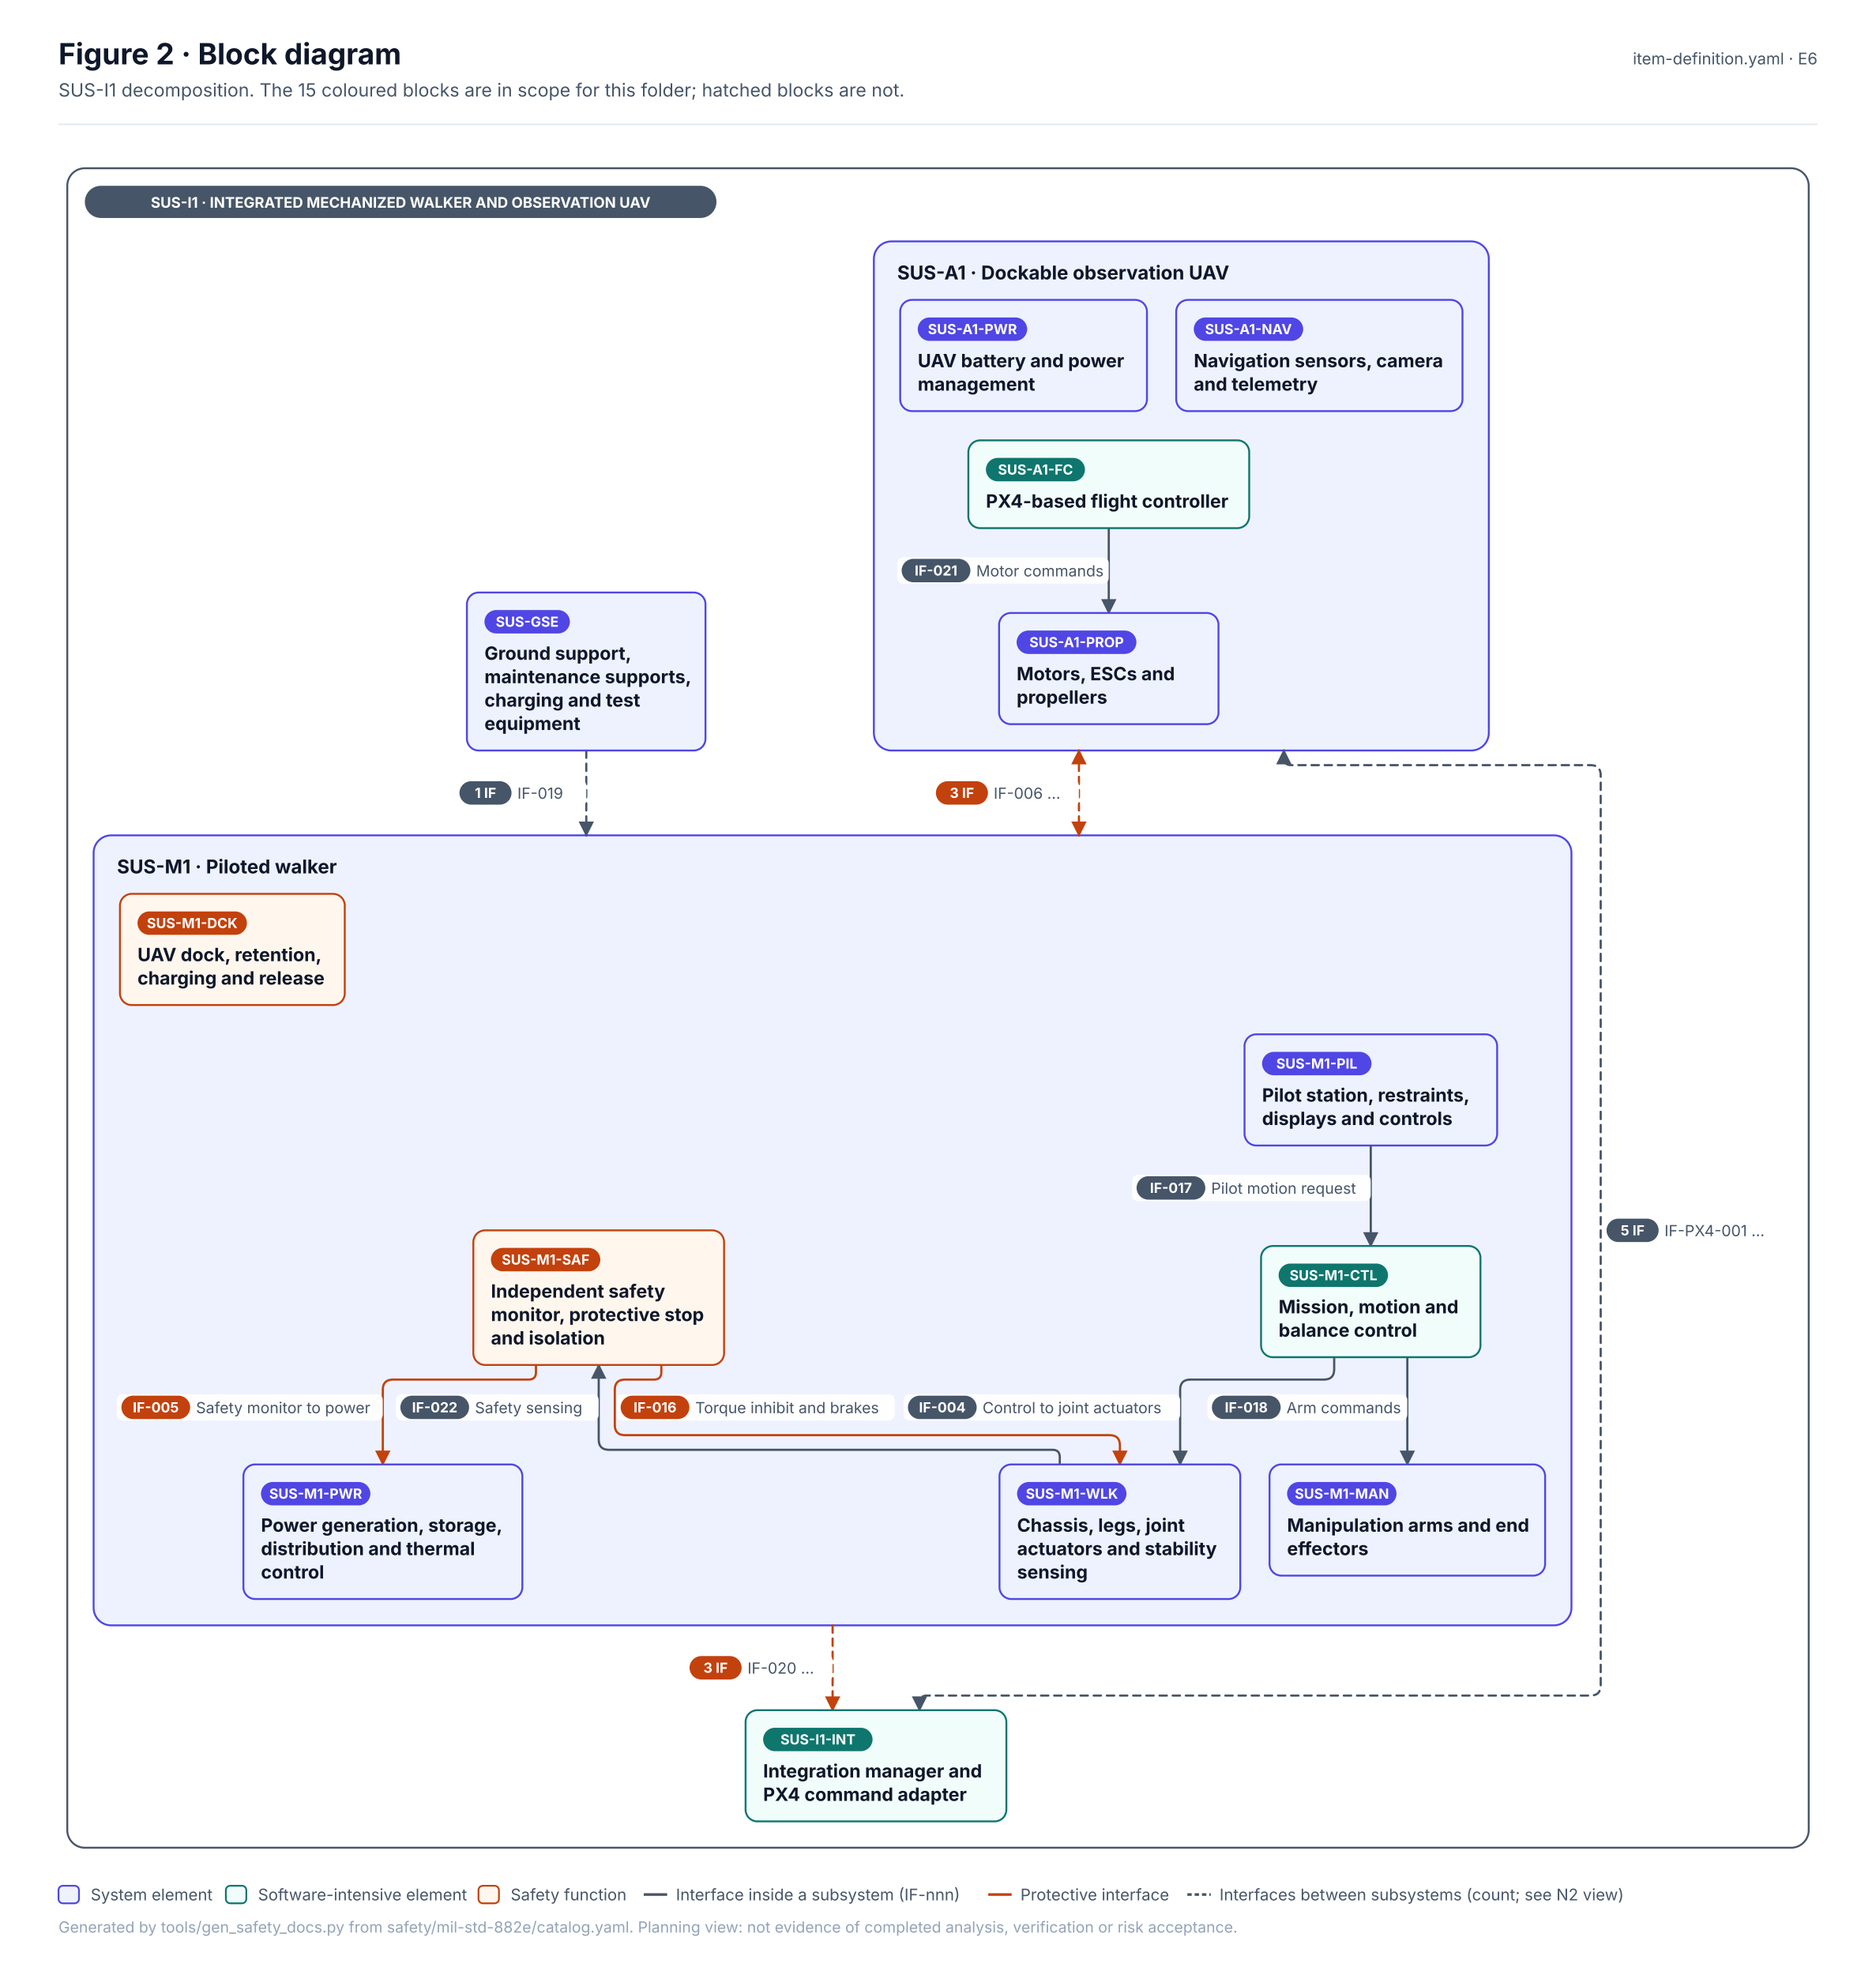
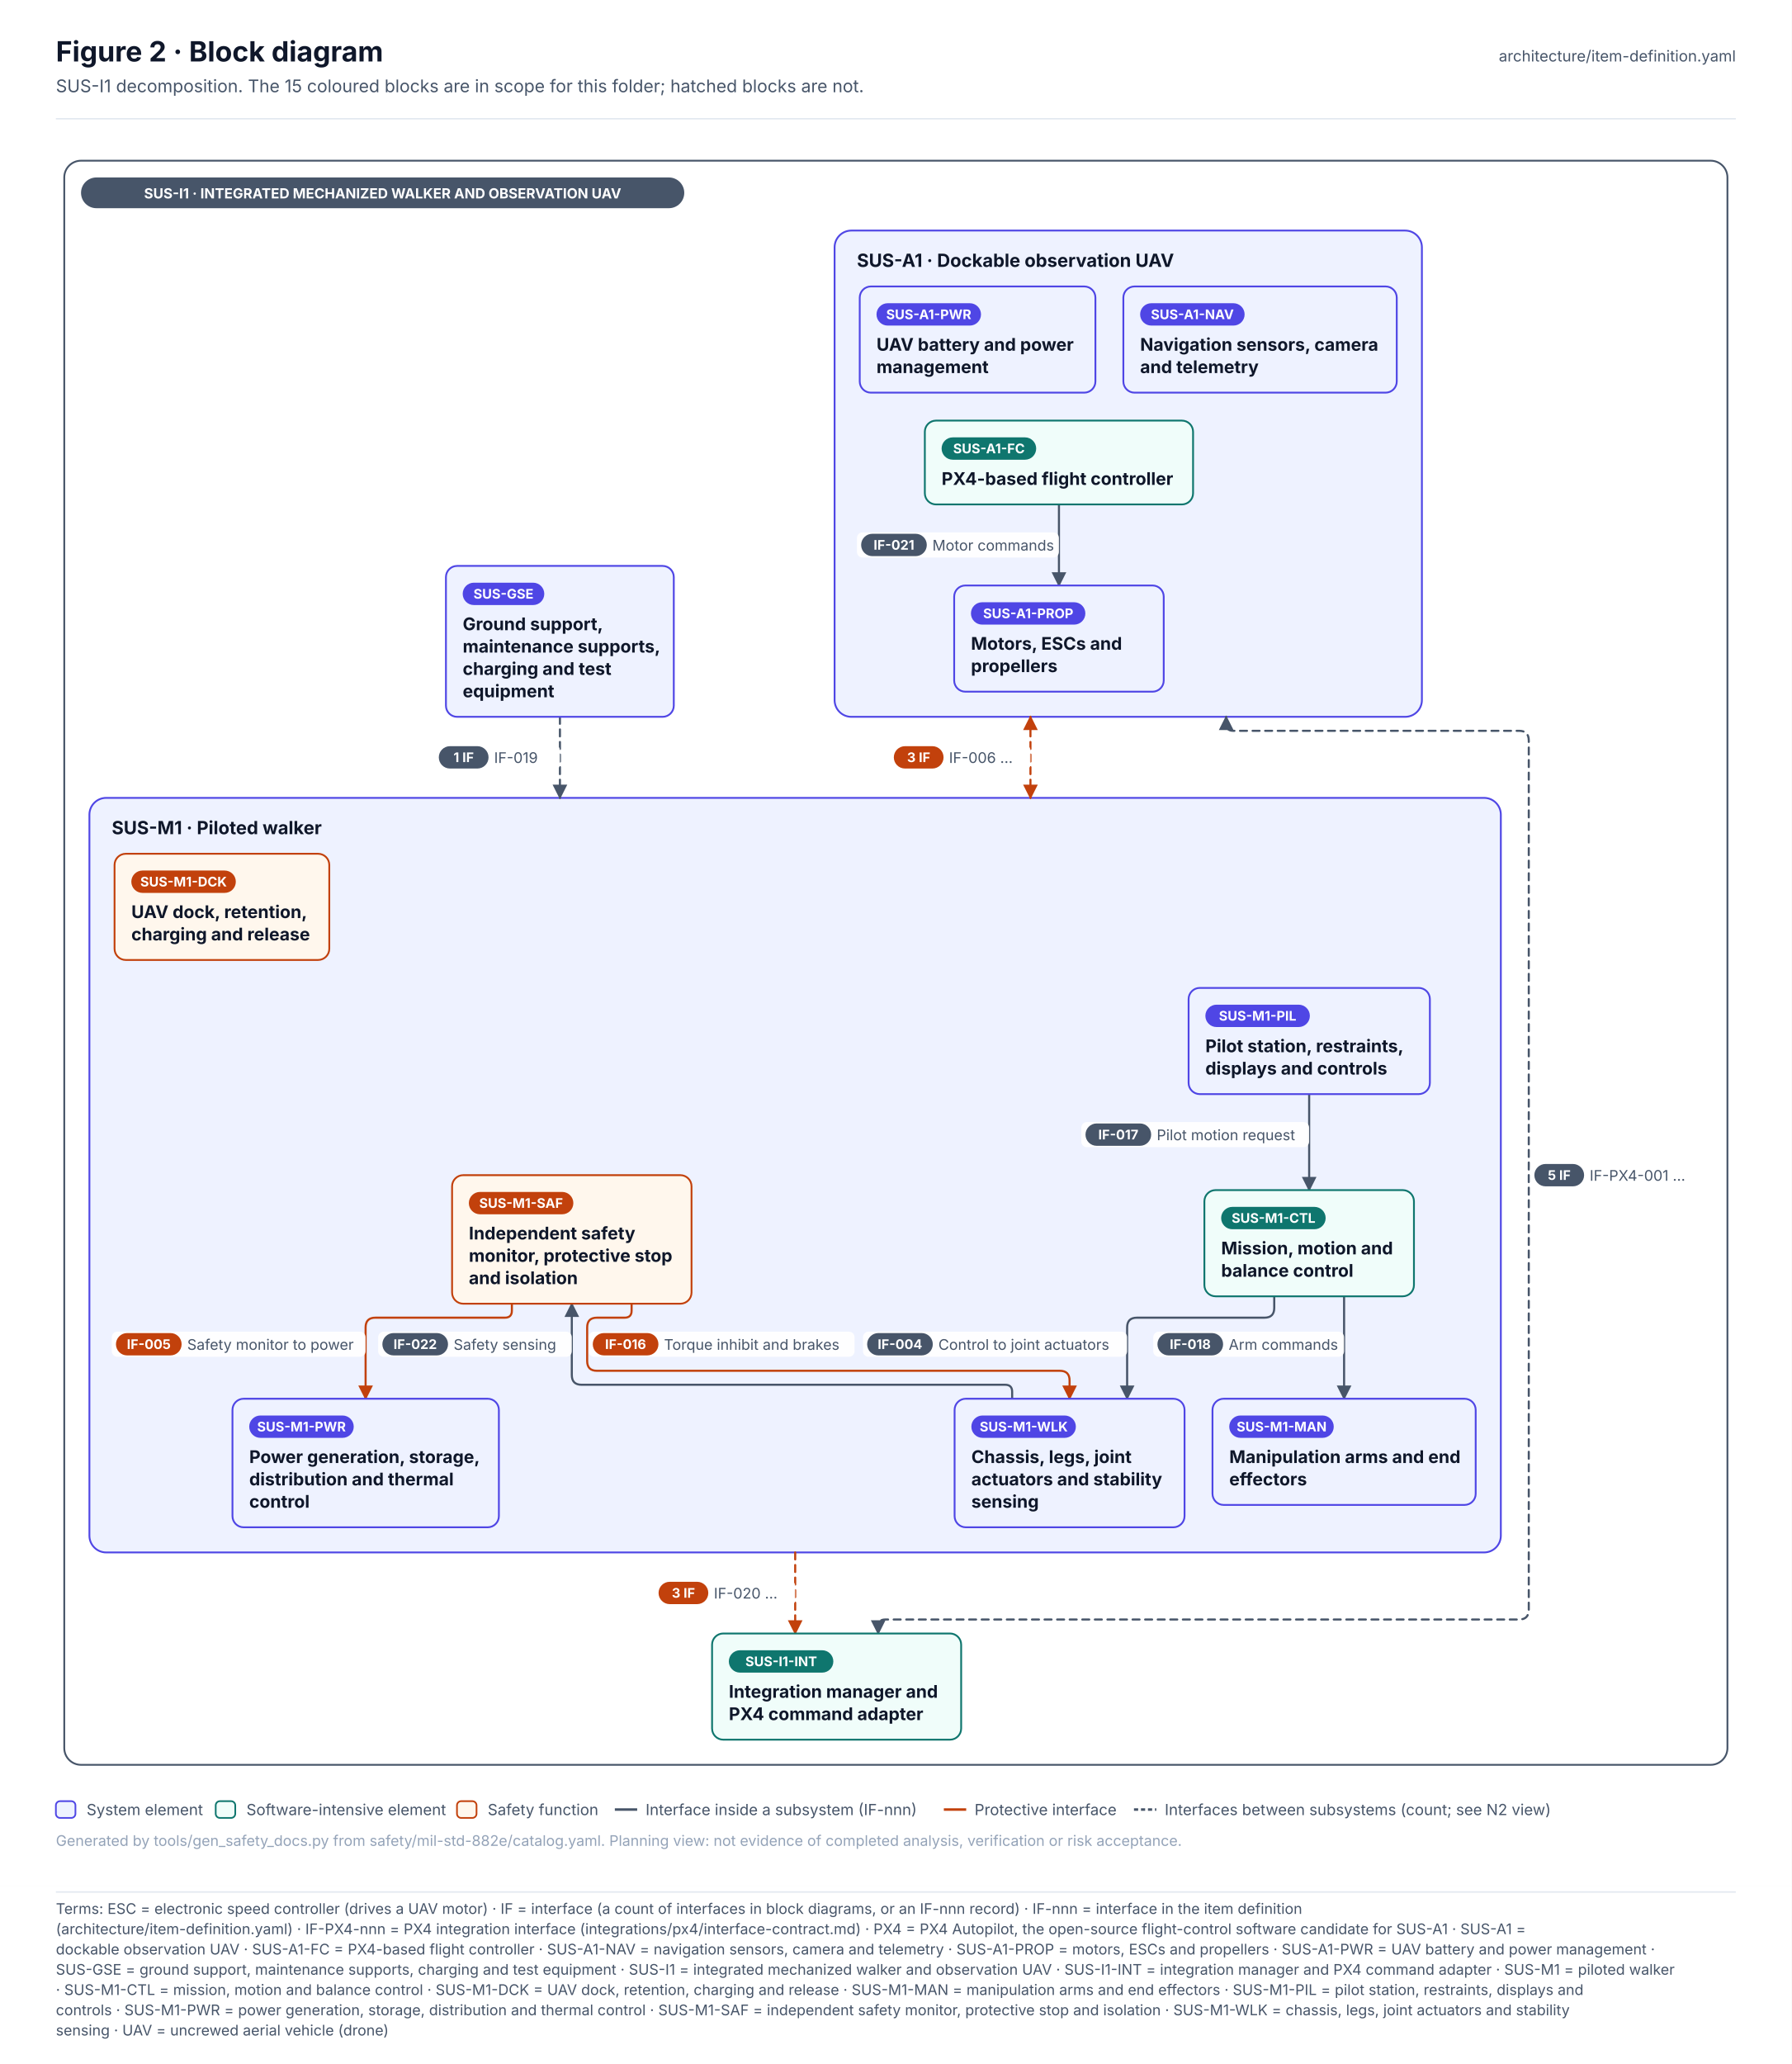
- <svg xmlns="http://www.w3.org/2000/svg" width="1282.5" height="1350" viewBox="0 0 1282.5 1350" font-family="Inter, 'Segoe UI', Helvetica, Arial, sans-serif" role="img">
+ <svg xmlns="http://www.w3.org/2000/svg" width="1282.5" height="1477.1" viewBox="0 0 1282.5 1477.1" font-family="Inter, 'Segoe UI', Helvetica, Arial, sans-serif" role="img">
  <defs>
    <pattern id="hatch" patternUnits="userSpaceOnUse" width="6" height="6" patternTransform="rotate(45)">
      <rect width="6" height="6" fill="#F1F5F9" />
      <line x1="0" y1="0" x2="0" y2="6" stroke="#E2E8F0" stroke-width="2" />
    </pattern>
    <marker id="arr-ink" viewBox="0 0 10 10" refX="9" refY="5" markerWidth="7" markerHeight="7" orient="auto-start-reverse">
      <path d="M0 0 L10 5 L0 10 z" fill="#475569" />
    </marker>
    <marker id="dia-ink" viewBox="0 0 16 10" refX="15" refY="5" markerWidth="12" markerHeight="8" orient="auto-start-reverse">
      <path d="M1 5 L8 1 L15 5 L8 9 z" fill="#475569" />
    </marker>
    <marker id="tri-ink" viewBox="0 0 12 12" refX="11" refY="6" markerWidth="10" markerHeight="10" orient="auto-start-reverse">
      <path d="M1 1 L11 6 L1 11 z" fill="#FFFFFF" stroke="#475569" stroke-width="1.2" />
    </marker>
    <marker id="arr-system" viewBox="0 0 10 10" refX="9" refY="5" markerWidth="7" markerHeight="7" orient="auto-start-reverse">
      <path d="M0 0 L10 5 L0 10 z" fill="#4F46E5" />
    </marker>
    <marker id="dia-system" viewBox="0 0 16 10" refX="15" refY="5" markerWidth="12" markerHeight="8" orient="auto-start-reverse">
      <path d="M1 5 L8 1 L15 5 L8 9 z" fill="#4F46E5" />
    </marker>
    <marker id="tri-system" viewBox="0 0 12 12" refX="11" refY="6" markerWidth="10" markerHeight="10" orient="auto-start-reverse">
      <path d="M1 1 L11 6 L1 11 z" fill="#FFFFFF" stroke="#4F46E5" stroke-width="1.2" />
    </marker>
    <marker id="arr-software" viewBox="0 0 10 10" refX="9" refY="5" markerWidth="7" markerHeight="7" orient="auto-start-reverse">
      <path d="M0 0 L10 5 L0 10 z" fill="#0F766E" />
    </marker>
    <marker id="dia-software" viewBox="0 0 16 10" refX="15" refY="5" markerWidth="12" markerHeight="8" orient="auto-start-reverse">
      <path d="M1 5 L8 1 L15 5 L8 9 z" fill="#0F766E" />
    </marker>
    <marker id="tri-software" viewBox="0 0 12 12" refX="11" refY="6" markerWidth="10" markerHeight="10" orient="auto-start-reverse">
      <path d="M1 1 L11 6 L1 11 z" fill="#FFFFFF" stroke="#0F766E" stroke-width="1.2" />
    </marker>
    <marker id="arr-safety" viewBox="0 0 10 10" refX="9" refY="5" markerWidth="7" markerHeight="7" orient="auto-start-reverse">
      <path d="M0 0 L10 5 L0 10 z" fill="#C2410C" />
    </marker>
    <marker id="dia-safety" viewBox="0 0 16 10" refX="15" refY="5" markerWidth="12" markerHeight="8" orient="auto-start-reverse">
      <path d="M1 5 L8 1 L15 5 L8 9 z" fill="#C2410C" />
    </marker>
    <marker id="tri-safety" viewBox="0 0 12 12" refX="11" refY="6" markerWidth="10" markerHeight="10" orient="auto-start-reverse">
      <path d="M1 1 L11 6 L1 11 z" fill="#FFFFFF" stroke="#C2410C" stroke-width="1.2" />
    </marker>
    <marker id="arr-interface" viewBox="0 0 10 10" refX="9" refY="5" markerWidth="7" markerHeight="7" orient="auto-start-reverse">
      <path d="M0 0 L10 5 L0 10 z" fill="#7C3AED" />
    </marker>
    <marker id="dia-interface" viewBox="0 0 16 10" refX="15" refY="5" markerWidth="12" markerHeight="8" orient="auto-start-reverse">
      <path d="M1 5 L8 1 L15 5 L8 9 z" fill="#7C3AED" />
    </marker>
    <marker id="tri-interface" viewBox="0 0 12 12" refX="11" refY="6" markerWidth="10" markerHeight="10" orient="auto-start-reverse">
      <path d="M1 1 L11 6 L1 11 z" fill="#FFFFFF" stroke="#7C3AED" stroke-width="1.2" />
    </marker>
    <marker id="arr-external" viewBox="0 0 10 10" refX="9" refY="5" markerWidth="7" markerHeight="7" orient="auto-start-reverse">
      <path d="M0 0 L10 5 L0 10 z" fill="#64748B" />
    </marker>
    <marker id="dia-external" viewBox="0 0 16 10" refX="15" refY="5" markerWidth="12" markerHeight="8" orient="auto-start-reverse">
      <path d="M1 5 L8 1 L15 5 L8 9 z" fill="#64748B" />
    </marker>
    <marker id="tri-external" viewBox="0 0 12 12" refX="11" refY="6" markerWidth="10" markerHeight="10" orient="auto-start-reverse">
      <path d="M1 1 L11 6 L1 11 z" fill="#FFFFFF" stroke="#64748B" stroke-width="1.2" />
    </marker>
    <marker id="arr-work" viewBox="0 0 10 10" refX="9" refY="5" markerWidth="7" markerHeight="7" orient="auto-start-reverse">
      <path d="M0 0 L10 5 L0 10 z" fill="#475569" />
    </marker>
    <marker id="dia-work" viewBox="0 0 16 10" refX="15" refY="5" markerWidth="12" markerHeight="8" orient="auto-start-reverse">
      <path d="M1 5 L8 1 L15 5 L8 9 z" fill="#475569" />
    </marker>
    <marker id="tri-work" viewBox="0 0 12 12" refX="11" refY="6" markerWidth="10" markerHeight="10" orient="auto-start-reverse">
      <path d="M1 1 L11 6 L1 11 z" fill="#FFFFFF" stroke="#475569" stroke-width="1.2" />
    </marker>
    <marker id="arr-muted" viewBox="0 0 10 10" refX="9" refY="5" markerWidth="7" markerHeight="7" orient="auto-start-reverse">
      <path d="M0 0 L10 5 L0 10 z" fill="#94A3B8" />
    </marker>
    <marker id="dia-muted" viewBox="0 0 16 10" refX="15" refY="5" markerWidth="12" markerHeight="8" orient="auto-start-reverse">
      <path d="M1 5 L8 1 L15 5 L8 9 z" fill="#94A3B8" />
    </marker>
    <marker id="tri-muted" viewBox="0 0 12 12" refX="11" refY="6" markerWidth="10" markerHeight="10" orient="auto-start-reverse">
      <path d="M1 1 L11 6 L1 11 z" fill="#FFFFFF" stroke="#94A3B8" stroke-width="1.2" />
    </marker>
    <marker id="arr-current" viewBox="0 0 10 10" refX="9" refY="5" markerWidth="7" markerHeight="7" orient="auto-start-reverse">
      <path d="M0 0 L10 5 L0 10 z" fill="#0F172A" />
    </marker>
    <marker id="dia-current" viewBox="0 0 16 10" refX="15" refY="5" markerWidth="12" markerHeight="8" orient="auto-start-reverse">
      <path d="M1 5 L8 1 L15 5 L8 9 z" fill="#0F172A" />
    </marker>
    <marker id="tri-current" viewBox="0 0 12 12" refX="11" refY="6" markerWidth="10" markerHeight="10" orient="auto-start-reverse">
      <path d="M1 1 L11 6 L1 11 z" fill="#FFFFFF" stroke="#0F172A" stroke-width="1.2" />
    </marker>
    <marker id="arr-ok" viewBox="0 0 10 10" refX="9" refY="5" markerWidth="7" markerHeight="7" orient="auto-start-reverse">
      <path d="M0 0 L10 5 L0 10 z" fill="#2E9E6A" />
    </marker>
    <marker id="dia-ok" viewBox="0 0 16 10" refX="15" refY="5" markerWidth="12" markerHeight="8" orient="auto-start-reverse">
      <path d="M1 5 L8 1 L15 5 L8 9 z" fill="#2E9E6A" />
    </marker>
    <marker id="tri-ok" viewBox="0 0 12 12" refX="11" refY="6" markerWidth="10" markerHeight="10" orient="auto-start-reverse">
      <path d="M1 1 L11 6 L1 11 z" fill="#FFFFFF" stroke="#2E9E6A" stroke-width="1.2" />
    </marker>
    <marker id="arr-amber" viewBox="0 0 10 10" refX="9" refY="5" markerWidth="7" markerHeight="7" orient="auto-start-reverse">
      <path d="M0 0 L10 5 L0 10 z" fill="#D97706" />
    </marker>
    <marker id="dia-amber" viewBox="0 0 16 10" refX="15" refY="5" markerWidth="12" markerHeight="8" orient="auto-start-reverse">
      <path d="M1 5 L8 1 L15 5 L8 9 z" fill="#D97706" />
    </marker>
    <marker id="tri-amber" viewBox="0 0 12 12" refX="11" refY="6" markerWidth="10" markerHeight="10" orient="auto-start-reverse">
      <path d="M1 1 L11 6 L1 11 z" fill="#FFFFFF" stroke="#D97706" stroke-width="1.2" />
    </marker>
    <marker id="arr-red" viewBox="0 0 10 10" refX="9" refY="5" markerWidth="7" markerHeight="7" orient="auto-start-reverse">
      <path d="M0 0 L10 5 L0 10 z" fill="#D2553F" />
    </marker>
    <marker id="dia-red" viewBox="0 0 16 10" refX="15" refY="5" markerWidth="12" markerHeight="8" orient="auto-start-reverse">
      <path d="M1 5 L8 1 L15 5 L8 9 z" fill="#D2553F" />
    </marker>
    <marker id="tri-red" viewBox="0 0 12 12" refX="11" refY="6" markerWidth="10" markerHeight="10" orient="auto-start-reverse">
      <path d="M1 1 L11 6 L1 11 z" fill="#FFFFFF" stroke="#D2553F" stroke-width="1.2" />
    </marker>
  </defs>
  <rect x="0" y="0" width="1282.5" height="1350" rx="0" fill="#FFFFFF" stroke="none" stroke-width="0" />
  <text x="40" y="44" font-size="20" fill="#0F172A" font-weight="700">Figure 2 · Block diagram</text>
  <text x="40" y="66" font-size="12.5" fill="#475569">SUS-I1 decomposition. The 15 coloured blocks are in scope for this folder; hatched blocks are not.</text>
-   <text x="1242.5" y="44" font-size="11" fill="#475569" text-anchor="end">item-definition.yaml · E6</text>
+   <text x="1242.5" y="44" font-size="11" fill="#475569" text-anchor="end">architecture/item-definition.yaml</text>
  <line x1="40" y1="85" x2="1242.5" y2="85" stroke="#E2E8F0" stroke-width="1" />
  <g transform="translate(40 109)">
    <rect x="6" y="6" width="1190.5" height="1148" rx="12" fill="#FFFFFF" stroke="#475569" stroke-width="1.3" />
    <rect x="24" y="462" width="1010.3" height="540" rx="12" fill="#EEF2FF" stroke="#4F46E5" stroke-width="1.3" />
    <rect x="557.4" y="56" width="420.4" height="348" rx="12" fill="#EEF2FF" stroke="#4F46E5" stroke-width="1.3" />
    <path d="M697.6 404 L697.6 462" stroke="#C2410C" stroke-width="1.5" fill="none" stroke-dasharray="5 4" stroke-linejoin="round" stroke-linecap="round" marker-end="url(#arr-safety)" marker-start="url(#arr-safety)" />
    <path d="M837.7 404 L837.7 409 Q837.7 414 842.7 414 L1047.3 414 Q1054.3 414 1054.3 421 L1054.3 1043 Q1054.3 1050 1047.3 1050 L593.6 1050 Q588.6 1050 588.6 1055 L588.6 1060" stroke="#475569" stroke-width="1.5" fill="none" stroke-dasharray="5 4" stroke-linejoin="round" stroke-linecap="round" marker-end="url(#arr-ink)" marker-start="url(#arr-ink)" />
    <path d="M529.2 1002 L529.2 1060" stroke="#C2410C" stroke-width="1.5" fill="none" stroke-dasharray="5 4" stroke-linejoin="round" stroke-linecap="round" marker-end="url(#arr-safety)" />
    <path d="M360.8 404 L360.8 462" stroke="#475569" stroke-width="1.5" fill="none" stroke-dasharray="5 4" stroke-linejoin="round" stroke-linecap="round" marker-end="url(#arr-ink)" />
    <path d="M872.1 818.7 L872.1 827 Q872.1 834 865.1 834 L773.8 834 Q766.8 834 766.8 841 L766.8 892" stroke="#475569" stroke-width="1.5" fill="none" stroke-linejoin="round" stroke-linecap="round" marker-end="url(#arr-ink)" />
    <path d="M326.4 824 L326.4 829 Q326.4 834 321.4 834 L228.7 834 Q221.7 834 221.7 841 L221.7 892" stroke="#C2410C" stroke-width="1.5" fill="none" stroke-linejoin="round" stroke-linecap="round" marker-end="url(#arr-safety)" />
    <path d="M412.1 824 L412.1 829 Q412.1 834 407.1 834 L387.3 834 Q380.3 834 380.3 841 L380.3 865 Q380.3 872 387.3 872 L718.6 872 Q725.6 872 725.6 879 L725.6 892" stroke="#C2410C" stroke-width="1.5" fill="none" stroke-linejoin="round" stroke-linecap="round" marker-end="url(#arr-safety)" />
    <path d="M897.1 674 L897.1 742.7" stroke="#475569" stroke-width="1.5" fill="none" stroke-linejoin="round" stroke-linecap="round" marker-end="url(#arr-ink)" />
    <path d="M922.1 818.7 L922.1 892" stroke="#475569" stroke-width="1.5" fill="none" stroke-linejoin="round" stroke-linecap="round" marker-end="url(#arr-ink)" />
    <path d="M684.5 892 L684.5 887 Q684.5 882 679.5 882 L376.3 882 Q369.3 882 369.3 875 L369.3 824" stroke="#475569" stroke-width="1.5" fill="none" stroke-linejoin="round" stroke-linecap="round" marker-end="url(#arr-ink)" />
    <path d="M718 252 L718 310" stroke="#475569" stroke-width="1.5" fill="none" stroke-linejoin="round" stroke-linecap="round" marker-end="url(#arr-ink)" />
    <rect x="18" y="18" width="431.8" height="22" rx="11" fill="#475569" stroke="none" stroke-width="0" />
    <text x="233.9" y="33" font-size="10" fill="#FFFFFF" font-weight="700" text-anchor="middle">SUS-I1 · INTEGRATED MECHANIZED WALKER AND OBSERVATION UAV</text>
    <text x="40" y="488" font-size="13" fill="#0F172A" font-weight="700">SUS-M1 · Piloted walker</text>
    <text x="573.4" y="82" font-size="13" fill="#0F172A" font-weight="700">SUS-A1 · Dockable observation UAV</text>
    <rect x="810.8" y="598" width="172.7" height="76" rx="8" fill="#EEF2FF" stroke="#4F46E5" stroke-width="1.3" />
    <rect x="822.8" y="610" width="74.8" height="16" rx="8.0" fill="#4F46E5" stroke="none" stroke-width="1" />
    <text x="860.2" y="621.4" font-size="9.5" fill="#FFFFFF" font-weight="700" text-anchor="middle">SUS-M1-PIL</text>
    <text x="822.8" y="644" font-size="12.5" fill="#0F172A" font-weight="700">Pilot station, restraints,</text>
    <text x="822.8" y="660" font-size="12.5" fill="#0F172A" font-weight="700">displays and controls</text>
    <rect x="822.1" y="742.7" width="150" height="76" rx="8" fill="#F0FDFA" stroke="#0F766E" stroke-width="1.3" />
    <rect x="834.1" y="754.7" width="74.8" height="16" rx="8.0" fill="#0F766E" stroke="none" stroke-width="1" />
    <text x="871.6" y="766.1" font-size="9.5" fill="#FFFFFF" font-weight="700" text-anchor="middle">SUS-M1-CTL</text>
    <text x="834.1" y="788.7" font-size="12.5" fill="#0F172A" font-weight="700">Mission, motion and</text>
    <text x="834.1" y="804.7" font-size="12.5" fill="#0F172A" font-weight="700">balance control</text>
    <rect x="643.3" y="892" width="164.6" height="92" rx="8" fill="#EEF2FF" stroke="#4F46E5" stroke-width="1.3" />
    <rect x="655.3" y="904" width="74.8" height="16" rx="8.0" fill="#4F46E5" stroke="none" stroke-width="1" />
    <text x="692.8" y="915.4" font-size="9.5" fill="#FFFFFF" font-weight="700" text-anchor="middle">SUS-M1-WLK</text>
    <text x="655.3" y="938" font-size="12.5" fill="#0F172A" font-weight="700">Chassis, legs, joint</text>
    <text x="655.3" y="954" font-size="12.5" fill="#0F172A" font-weight="700">actuators and stability</text>
    <text x="655.3" y="970" font-size="12.5" fill="#0F172A" font-weight="700">sensing</text>
    <rect x="827.9" y="892" width="188.4" height="76" rx="8" fill="#EEF2FF" stroke="#4F46E5" stroke-width="1.3" />
    <rect x="839.9" y="904" width="74.8" height="16" rx="8.0" fill="#4F46E5" stroke="none" stroke-width="1" />
    <text x="877.4" y="915.4" font-size="9.5" fill="#FFFFFF" font-weight="700" text-anchor="middle">SUS-M1-MAN</text>
    <text x="839.9" y="938" font-size="12.5" fill="#0F172A" font-weight="700">Manipulation arms and end</text>
    <text x="839.9" y="954" font-size="12.5" fill="#0F172A" font-weight="700">effectors</text>
    <rect x="283.6" y="732" width="171.4" height="92" rx="8" fill="#FFF7ED" stroke="#C2410C" stroke-width="1.3" />
    <rect x="295.6" y="744" width="74.8" height="16" rx="8.0" fill="#C2410C" stroke="none" stroke-width="1" />
    <text x="333" y="755.4" font-size="9.5" fill="#FFFFFF" font-weight="700" text-anchor="middle">SUS-M1-SAF</text>
    <text x="295.6" y="778" font-size="12.5" fill="#0F172A" font-weight="700">Independent safety</text>
    <text x="295.6" y="794" font-size="12.5" fill="#0F172A" font-weight="700">monitor, protective stop</text>
    <text x="295.6" y="810" font-size="12.5" fill="#0F172A" font-weight="700">and isolation</text>
    <rect x="42" y="502" width="153.7" height="76" rx="8" fill="#FFF7ED" stroke="#C2410C" stroke-width="1.3" />
    <rect x="54" y="514" width="74.8" height="16" rx="8.0" fill="#C2410C" stroke="none" stroke-width="1" />
    <text x="91.4" y="525.4" font-size="9.5" fill="#FFFFFF" font-weight="700" text-anchor="middle">SUS-M1-DCK</text>
    <text x="54" y="548" font-size="12.5" fill="#0F172A" font-weight="700">UAV dock, retention,</text>
    <text x="54" y="564" font-size="12.5" fill="#0F172A" font-weight="700">charging and release</text>
    <rect x="126.4" y="892" width="190.7" height="92" rx="8" fill="#EEF2FF" stroke="#4F46E5" stroke-width="1.3" />
    <rect x="138.4" y="904" width="74.8" height="16" rx="8.0" fill="#4F46E5" stroke="none" stroke-width="1" />
    <text x="175.8" y="915.4" font-size="9.5" fill="#FFFFFF" font-weight="700" text-anchor="middle">SUS-M1-PWR</text>
    <text x="138.4" y="938" font-size="12.5" fill="#0F172A" font-weight="700">Power generation, storage,</text>
    <text x="138.4" y="954" font-size="12.5" fill="#0F172A" font-weight="700">distribution and thermal</text>
    <text x="138.4" y="970" font-size="12.5" fill="#0F172A" font-weight="700">control</text>
    <rect x="622" y="192" width="192" height="60" rx="8" fill="#F0FDFA" stroke="#0F766E" stroke-width="1.3" />
    <rect x="634" y="204" width="67.7" height="16" rx="8.0" fill="#0F766E" stroke="none" stroke-width="1" />
    <text x="667.9" y="215.4" font-size="9.5" fill="#FFFFFF" font-weight="700" text-anchor="middle">SUS-A1-FC</text>
    <text x="634" y="238" font-size="12.5" fill="#0F172A" font-weight="700">PX4-based flight controller</text>
    <rect x="764.1" y="96" width="195.7" height="76" rx="8" fill="#EEF2FF" stroke="#4F46E5" stroke-width="1.3" />
    <rect x="776.1" y="108" width="74.8" height="16" rx="8.0" fill="#4F46E5" stroke="none" stroke-width="1" />
    <text x="813.5" y="119.4" font-size="9.5" fill="#FFFFFF" font-weight="700" text-anchor="middle">SUS-A1-NAV</text>
    <text x="776.1" y="142" font-size="12.5" fill="#0F172A" font-weight="700">Navigation sensors, camera</text>
    <text x="776.1" y="158" font-size="12.5" fill="#0F172A" font-weight="700">and telemetry</text>
    <rect x="575.4" y="96" width="168.7" height="76" rx="8" fill="#EEF2FF" stroke="#4F46E5" stroke-width="1.3" />
    <rect x="587.4" y="108" width="74.8" height="16" rx="8.0" fill="#4F46E5" stroke="none" stroke-width="1" />
    <text x="624.8" y="119.4" font-size="9.5" fill="#FFFFFF" font-weight="700" text-anchor="middle">SUS-A1-PWR</text>
    <text x="587.4" y="142" font-size="12.5" fill="#0F172A" font-weight="700">UAV battery and power</text>
    <text x="587.4" y="158" font-size="12.5" fill="#0F172A" font-weight="700">management</text>
    <rect x="643" y="310" width="150" height="76" rx="8" fill="#EEF2FF" stroke="#4F46E5" stroke-width="1.3" />
    <rect x="655" y="322" width="81.9" height="16" rx="8.0" fill="#4F46E5" stroke="none" stroke-width="1" />
    <text x="696" y="333.4" font-size="9.5" fill="#FFFFFF" font-weight="700" text-anchor="middle">SUS-A1-PROP</text>
    <text x="655" y="356" font-size="12.5" fill="#0F172A" font-weight="700">Motors, ESCs and</text>
    <text x="655" y="372" font-size="12.5" fill="#0F172A" font-weight="700">propellers</text>
    <rect x="469.7" y="1060" width="178.3" height="76" rx="8" fill="#F0FDFA" stroke="#0F766E" stroke-width="1.3" />
    <rect x="481.7" y="1072" width="74.8" height="16" rx="8.0" fill="#0F766E" stroke="none" stroke-width="1" />
    <text x="519.2" y="1083.4" font-size="9.5" fill="#FFFFFF" font-weight="700" text-anchor="middle">SUS-I1-INT</text>
    <text x="481.7" y="1106" font-size="12.5" fill="#0F172A" font-weight="700">Integration manager and</text>
    <text x="481.7" y="1122" font-size="12.5" fill="#0F172A" font-weight="700">PX4 command adapter</text>
    <rect x="279.2" y="296" width="163.1" height="108" rx="8" fill="#EEF2FF" stroke="#4F46E5" stroke-width="1.3" />
    <rect x="291.2" y="308" width="58.4" height="16" rx="8.0" fill="#4F46E5" stroke="none" stroke-width="1" />
    <text x="320.4" y="319.4" font-size="9.5" fill="#FFFFFF" font-weight="700" text-anchor="middle">SUS-GSE</text>
    <text x="291.2" y="342" font-size="12.5" fill="#0F172A" font-weight="700">Ground support,</text>
    <text x="291.2" y="358" font-size="12.5" fill="#0F172A" font-weight="700">maintenance supports,</text>
    <text x="291.2" y="374" font-size="12.5" fill="#0F172A" font-weight="700">charging and test</text>
    <text x="291.2" y="390" font-size="12.5" fill="#0F172A" font-weight="700">equipment</text>
    <rect x="596.8" y="424" width="100.8" height="18" rx="4" fill="#FFFFFF" stroke="none" stroke-width="0" opacity="0.92" />
    <rect x="599.8" y="425" width="35.6" height="16" rx="8.0" fill="#C2410C" stroke="none" stroke-width="1" />
    <text x="617.6" y="436.4" font-size="9.5" fill="#FFFFFF" font-weight="700" text-anchor="middle">3 IF</text>
    <text x="639.3" y="437" font-size="10.5" fill="#475569">IF-006 …</text>
    <rect x="1055.3" y="723" width="125.2" height="18" rx="4" fill="#FFFFFF" stroke="none" stroke-width="0" opacity="0.92" />
    <rect x="1058.3" y="724" width="35.6" height="16" rx="8.0" fill="#475569" stroke="none" stroke-width="1" />
    <text x="1076.1" y="735.4" font-size="9.5" fill="#FFFFFF" font-weight="700" text-anchor="middle">5 IF</text>
    <text x="1097.9" y="736" font-size="10.5" fill="#475569">IF-PX4-001 …</text>
    <rect x="428.4" y="1022" width="100.8" height="18" rx="4" fill="#FFFFFF" stroke="none" stroke-width="0" opacity="0.92" />
    <rect x="431.4" y="1023" width="35.6" height="16" rx="8.0" fill="#C2410C" stroke="none" stroke-width="1" />
    <text x="449.2" y="1034.4" font-size="9.5" fill="#FFFFFF" font-weight="700" text-anchor="middle">3 IF</text>
    <text x="471" y="1035" font-size="10.5" fill="#475569">IF-020 …</text>
    <rect x="271.1" y="424" width="89.7" height="18" rx="4" fill="#FFFFFF" stroke="none" stroke-width="0" opacity="0.92" />
    <rect x="274.1" y="425" width="35.6" height="16" rx="8.0" fill="#475569" stroke="none" stroke-width="1" />
    <text x="291.9" y="436.4" font-size="9.5" fill="#FFFFFF" font-weight="700" text-anchor="middle">1 IF</text>
    <text x="313.7" y="437" font-size="10.5" fill="#475569">IF-019</text>
    <rect x="577.7" y="844" width="189.1" height="18" rx="4" fill="#FFFFFF" stroke="none" stroke-width="0" opacity="0.92" />
    <rect x="580.7" y="845" width="47" height="16" rx="8.0" fill="#475569" stroke="none" stroke-width="1" />
    <text x="604.2" y="856.4" font-size="9.5" fill="#FFFFFF" font-weight="700" text-anchor="middle">IF-004</text>
    <text x="631.7" y="857" font-size="10.5" fill="#475569">Control to joint actuators</text>
    <rect x="40" y="844" width="181.7" height="18" rx="4" fill="#FFFFFF" stroke="none" stroke-width="0" opacity="0.92" />
    <rect x="43" y="845" width="47" height="16" rx="8.0" fill="#C2410C" stroke="none" stroke-width="1" />
    <text x="66.5" y="856.4" font-size="9.5" fill="#FFFFFF" font-weight="700" text-anchor="middle">IF-005</text>
    <text x="94" y="857" font-size="10.5" fill="#475569">Safety monitor to power</text>
    <rect x="381.3" y="844" width="190.4" height="18" rx="4" fill="#FFFFFF" stroke="none" stroke-width="0" opacity="0.92" />
    <rect x="384.3" y="845" width="47" height="16" rx="8.0" fill="#C2410C" stroke="none" stroke-width="1" />
    <text x="407.8" y="856.4" font-size="9.5" fill="#FFFFFF" font-weight="700" text-anchor="middle">IF-016</text>
    <text x="435.3" y="857" font-size="10.5" fill="#475569">Torque inhibit and brakes</text>
    <rect x="734" y="694" width="163.1" height="18" rx="4" fill="#FFFFFF" stroke="none" stroke-width="0" opacity="0.92" />
    <rect x="737" y="695" width="47" height="16" rx="8.0" fill="#475569" stroke="none" stroke-width="1" />
    <text x="760.5" y="706.4" font-size="9.5" fill="#FFFFFF" font-weight="700" text-anchor="middle">IF-017</text>
    <text x="788" y="707" font-size="10.5" fill="#475569">Pilot motion request</text>
    <rect x="785.5" y="844" width="136.6" height="18" rx="4" fill="#FFFFFF" stroke="none" stroke-width="0" opacity="0.92" />
    <rect x="788.5" y="845" width="47" height="16" rx="8.0" fill="#475569" stroke="none" stroke-width="1" />
    <text x="812" y="856.4" font-size="9.5" fill="#FFFFFF" font-weight="700" text-anchor="middle">IF-018</text>
    <text x="839.5" y="857" font-size="10.5" fill="#475569">Arm commands</text>
    <rect x="230.7" y="844" width="138.6" height="18" rx="4" fill="#FFFFFF" stroke="none" stroke-width="0" opacity="0.92" />
    <rect x="233.7" y="845" width="47" height="16" rx="8.0" fill="#475569" stroke="none" stroke-width="1" />
    <text x="257.2" y="856.4" font-size="9.5" fill="#FFFFFF" font-weight="700" text-anchor="middle">IF-022</text>
    <text x="284.7" y="857" font-size="10.5" fill="#475569">Safety sensing</text>
    <rect x="573.4" y="272" width="144.6" height="18" rx="4" fill="#FFFFFF" stroke="none" stroke-width="0" opacity="0.92" />
    <rect x="576.4" y="273" width="47" height="16" rx="8.0" fill="#475569" stroke="none" stroke-width="1" />
    <text x="599.9" y="284.4" font-size="9.5" fill="#FFFFFF" font-weight="700" text-anchor="middle">IF-021</text>
    <text x="627.4" y="285" font-size="10.5" fill="#475569">Motor commands</text>
  </g>
  <rect x="40" y="1289" width="14" height="12" rx="3" fill="#EEF2FF" stroke="#4F46E5" stroke-width="1.2" />
  <text x="62" y="1299" font-size="11" fill="#475569">System element</text>
  <rect x="154.4" y="1289" width="14" height="12" rx="3" fill="#F0FDFA" stroke="#0F766E" stroke-width="1.2" />
  <text x="176.4" y="1299" font-size="11" fill="#475569">Software-intensive element</text>
  <rect x="327.1" y="1289" width="14" height="12" rx="3" fill="#FFF7ED" stroke="#C2410C" stroke-width="1.2" />
  <text x="349.1" y="1299" font-size="11" fill="#475569">Safety function</text>
  <line x1="440.1" y1="1295" x2="456.1" y2="1295" stroke="#475569" stroke-width="1.8" />
  <text x="462.1" y="1299" font-size="11" fill="#475569">Interface inside a subsystem (IF-nnn)</text>
  <line x1="675.6" y1="1295" x2="691.6" y2="1295" stroke="#C2410C" stroke-width="1.8" />
  <text x="697.6" y="1299" font-size="11" fill="#475569">Protective interface</text>
  <line x1="811.7" y1="1295" x2="827.7" y2="1295" stroke="#475569" stroke-width="1.8" stroke-dasharray="3 2" />
  <text x="833.7" y="1299" font-size="11" fill="#475569">Interfaces between subsystems (count; see N2 view)</text>
  <text x="40" y="1321" font-size="10.5" fill="#94A3B8">Generated by tools/gen_safety_docs.py from safety/mil-std-882e/catalog.yaml. Planning view: not evidence of completed analysis, verification or risk acceptance.</text>
+   <g class="terms" data-base-h="1350">
+     <rect x="0" y="1350" width="1282.5" height="127.1" fill="#FFFFFF" />
+     <line x1="40" y1="1354" x2="1242.5" y2="1354" stroke="#E2E8F0" stroke-width="1" />
+     <text x="40" y="1369.7" font-size="10.5" fill="#475569" font-family="Inter, 'Segoe UI', Helvetica, Arial, sans-serif">Terms: ESC = electronic speed controller (drives a UAV motor) · IF = interface (a count of interfaces in block diagrams, or an IF-nnn record) · IF-nnn = interface in the item definition</text>
+     <text x="40" y="1384.2" font-size="10.5" fill="#475569" font-family="Inter, 'Segoe UI', Helvetica, Arial, sans-serif">(architecture/item-definition.yaml) · IF-PX4-nnn = PX4 integration interface (integrations/px4/interface-contract.md) · PX4 = PX4 Autopilot, the open-source flight-control software candidate for SUS-A1 · SUS-A1 =</text>
+     <text x="40" y="1398.7" font-size="10.5" fill="#475569" font-family="Inter, 'Segoe UI', Helvetica, Arial, sans-serif">dockable observation UAV · SUS-A1-FC = PX4-based flight controller · SUS-A1-NAV = navigation sensors, camera and telemetry · SUS-A1-PROP = motors, ESCs and propellers · SUS-A1-PWR = UAV battery and power management ·</text>
+     <text x="40" y="1413.2" font-size="10.5" fill="#475569" font-family="Inter, 'Segoe UI', Helvetica, Arial, sans-serif">SUS-GSE = ground support, maintenance supports, charging and test equipment · SUS-I1 = integrated mechanized walker and observation UAV · SUS-I1-INT = integration manager and PX4 command adapter · SUS-M1 = piloted walker</text>
+     <text x="40" y="1427.7" font-size="10.5" fill="#475569" font-family="Inter, 'Segoe UI', Helvetica, Arial, sans-serif">· SUS-M1-CTL = mission, motion and balance control · SUS-M1-DCK = UAV dock, retention, charging and release · SUS-M1-MAN = manipulation arms and end effectors · SUS-M1-PIL = pilot station, restraints, displays and</text>
+     <text x="40" y="1442.2" font-size="10.5" fill="#475569" font-family="Inter, 'Segoe UI', Helvetica, Arial, sans-serif">controls · SUS-M1-PWR = power generation, storage, distribution and thermal control · SUS-M1-SAF = independent safety monitor, protective stop and isolation · SUS-M1-WLK = chassis, legs, joint actuators and stability</text>
+     <text x="40" y="1456.7" font-size="10.5" fill="#475569" font-family="Inter, 'Segoe UI', Helvetica, Arial, sans-serif">sensing · UAV = uncrewed aerial vehicle (drone)</text>
+   </g>
</svg>
